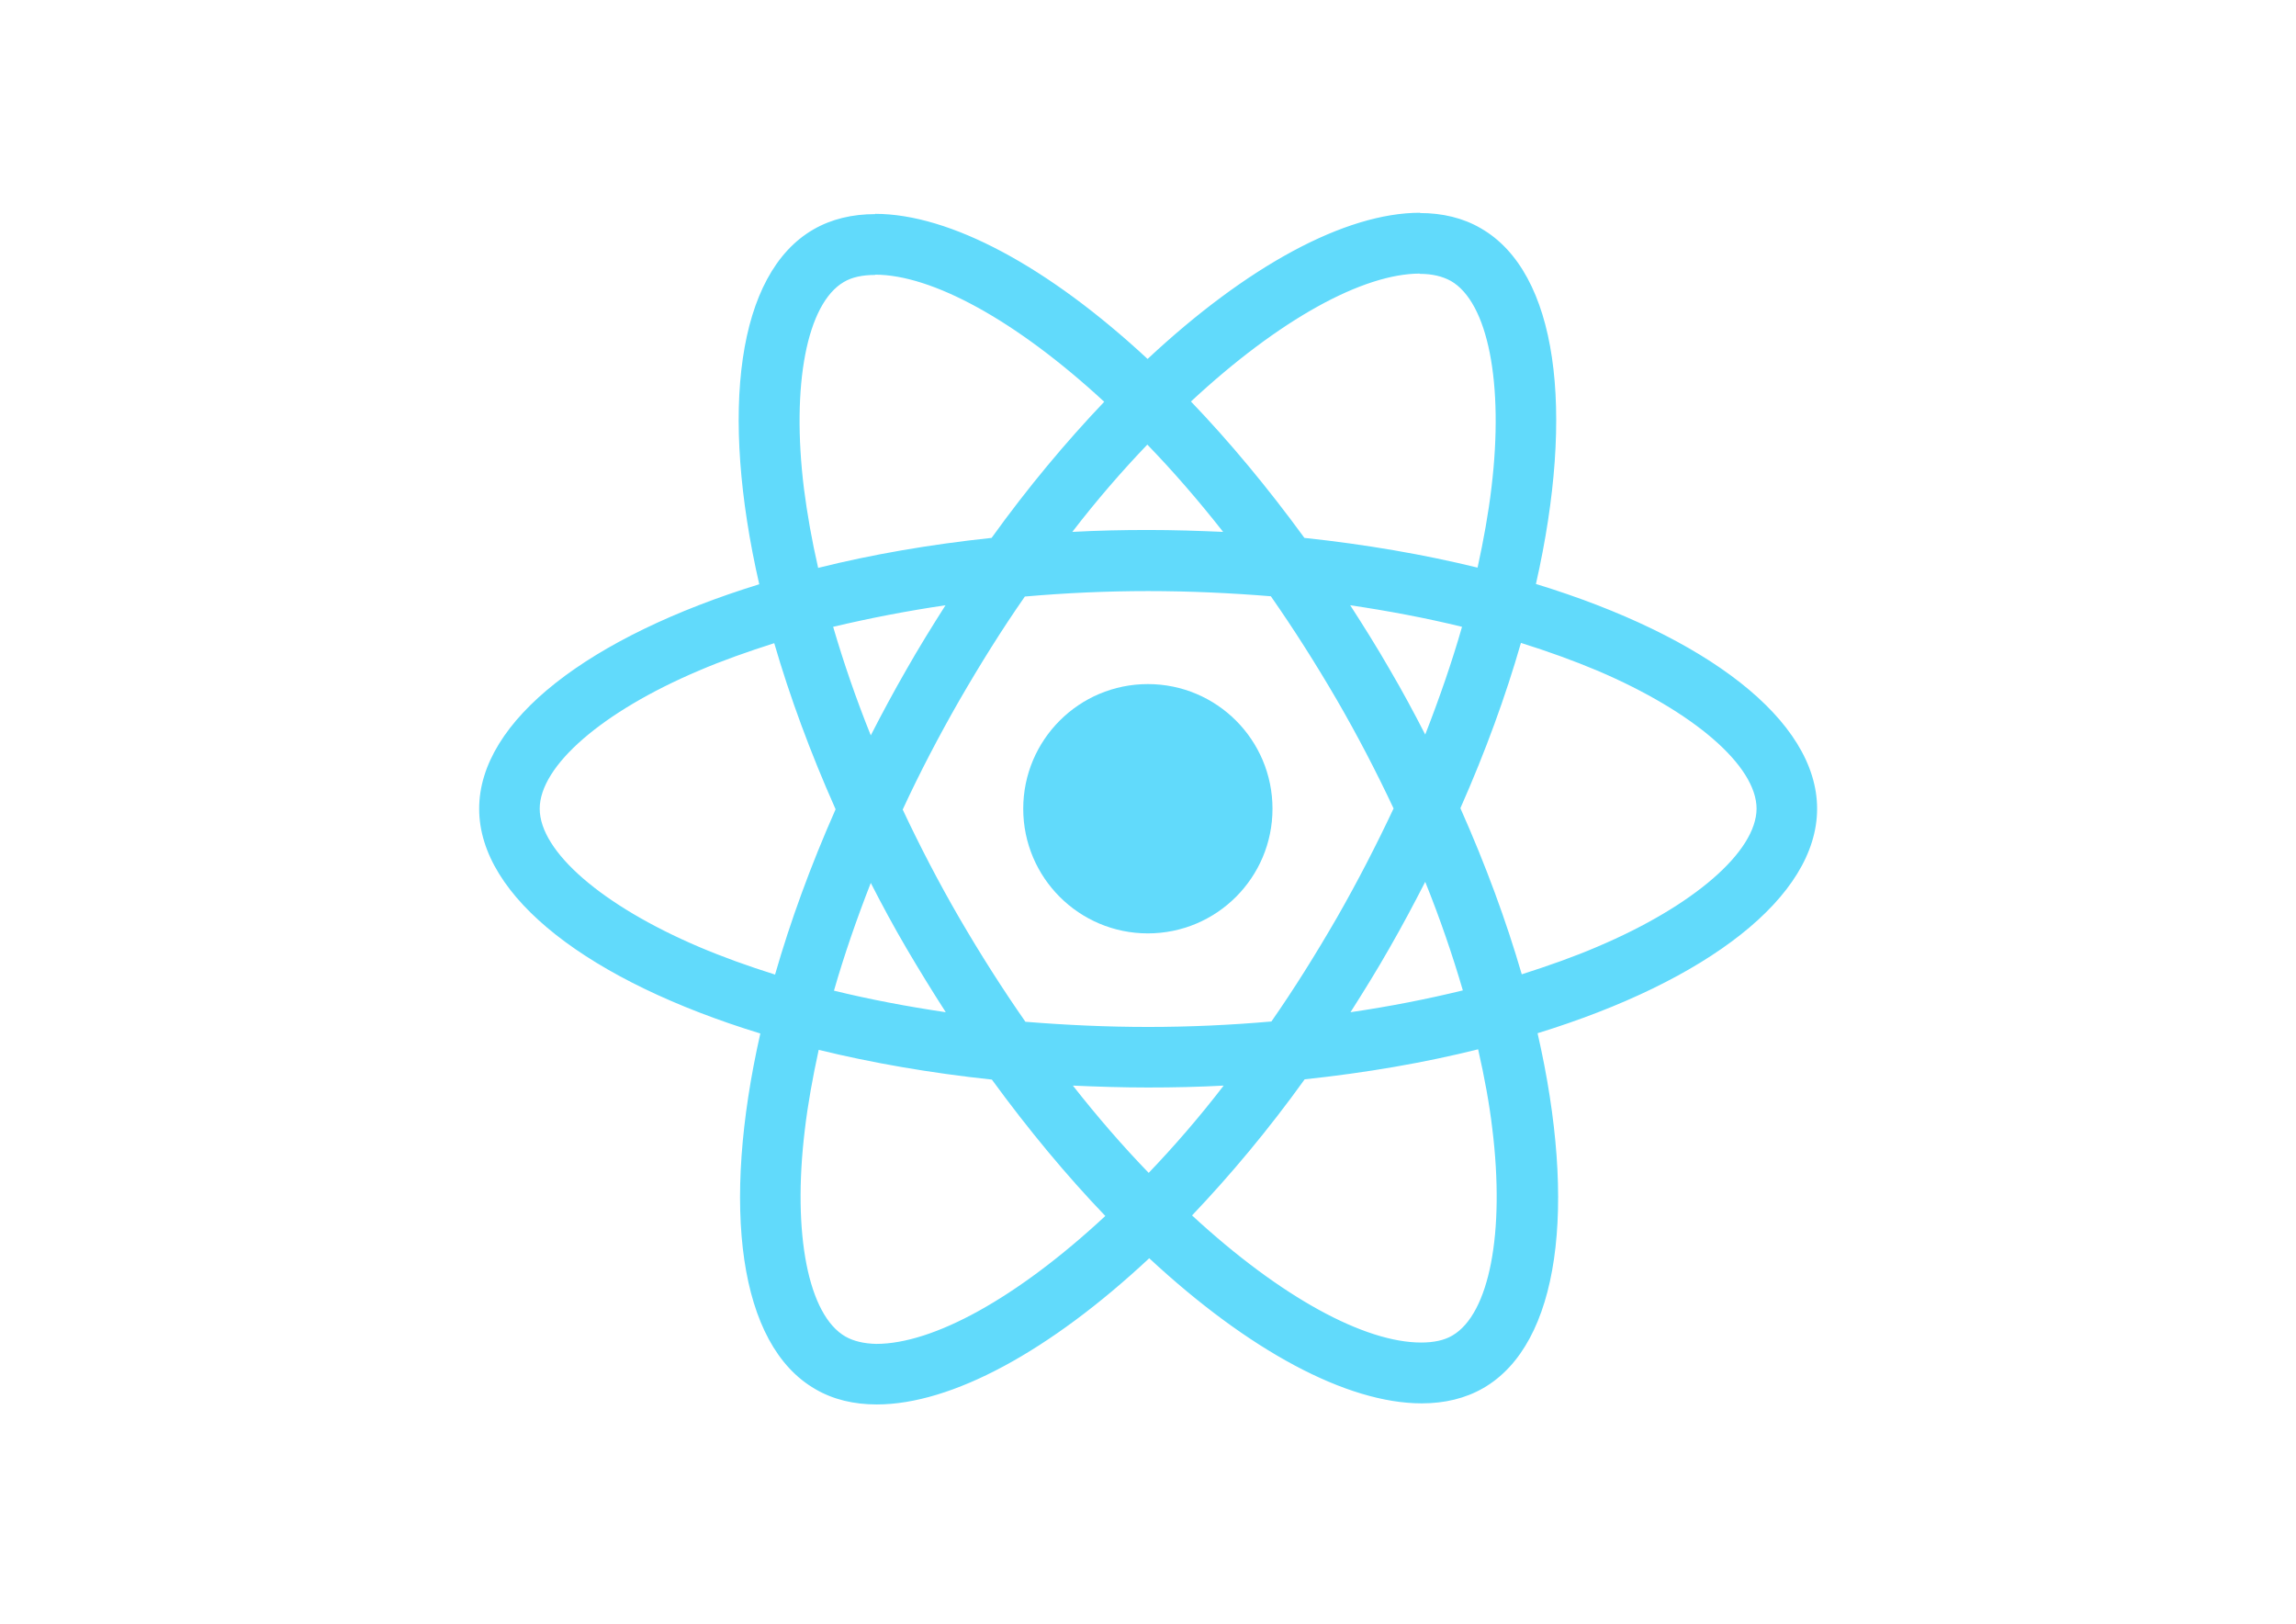
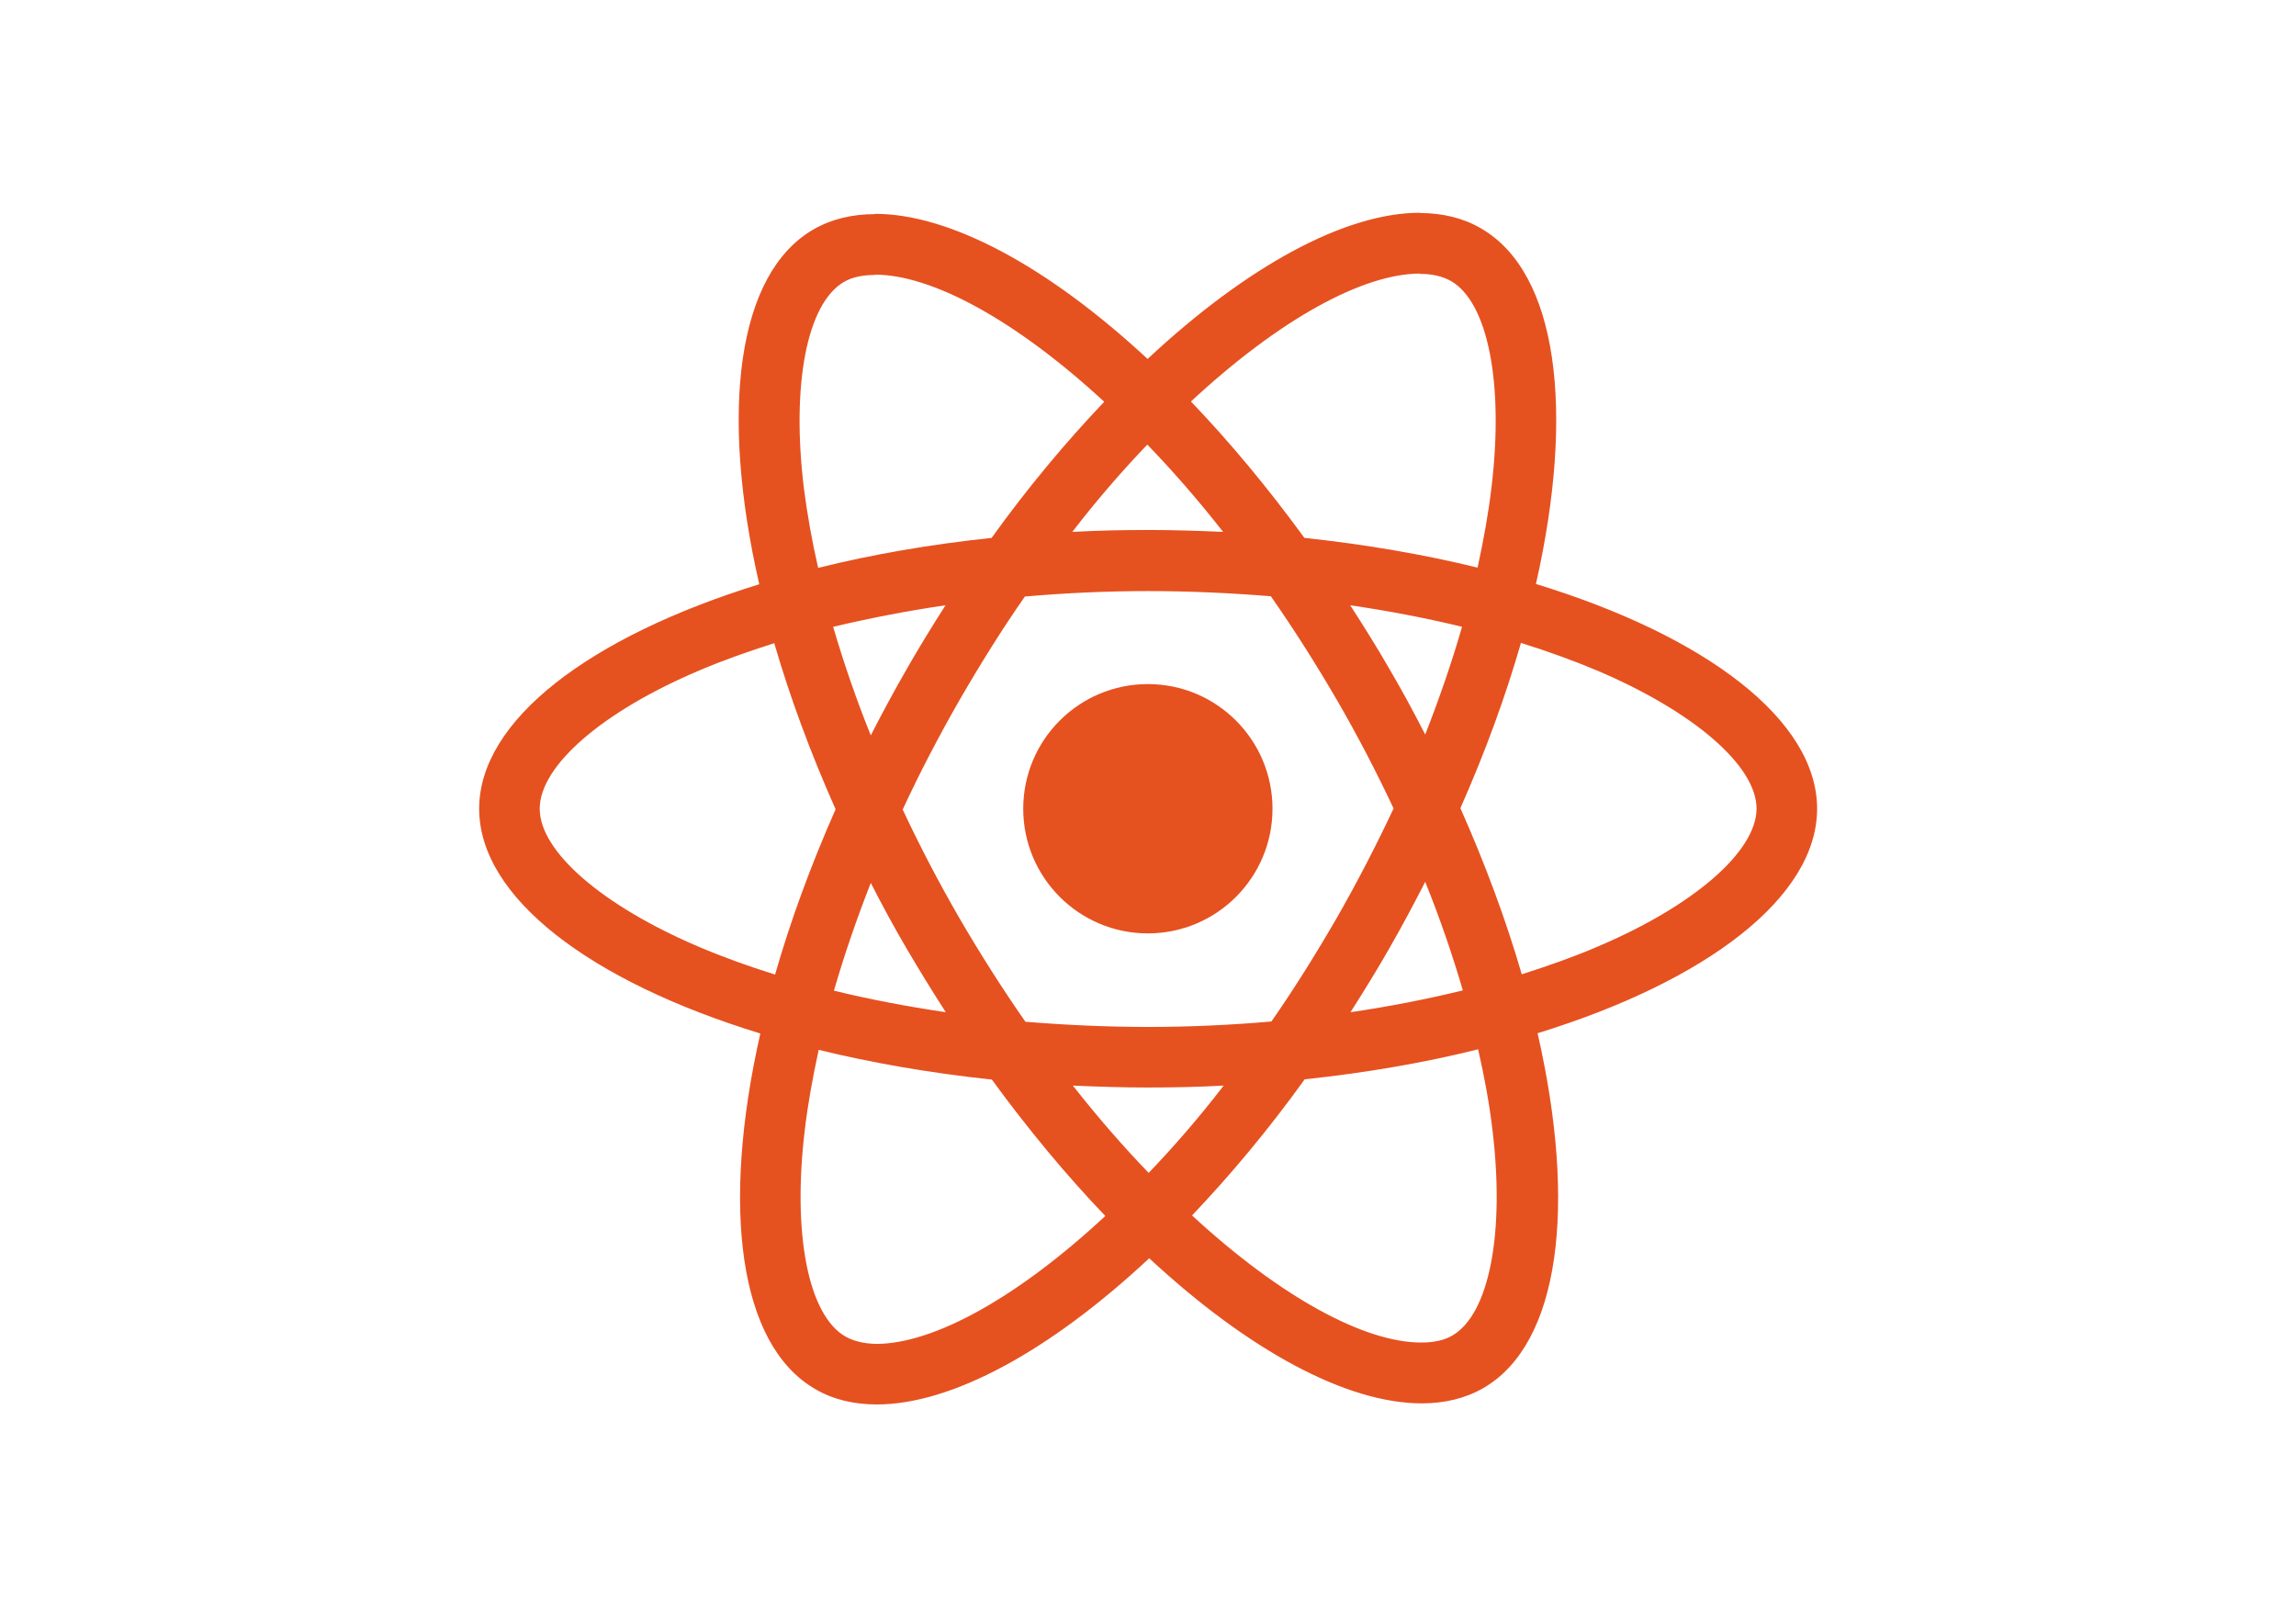
<svg xmlns="http://www.w3.org/2000/svg" viewBox="0 0 841.9 595.3">
-   <g fill="#61DAFB">
+   <g fill="#E65120">
    <path d="M666.3 296.5c0-32.5-40.7-63.3-103.1-82.4 14.4-63.6 8-114.2-20.2-130.4-6.5-3.8-14.1-5.6-22.4-5.6v22.3c4.6 0 8.3.9 11.4 2.6 13.6 7.8 19.5 37.5 14.9 75.7-1.1 9.4-2.9 19.3-5.1 29.4-19.6-4.8-41-8.5-63.5-10.9-13.5-18.5-27.5-35.3-41.6-50 32.6-30.3 63.2-46.9 84-46.9V78c-27.5 0-63.5 19.6-99.9 53.6-36.4-33.8-72.4-53.2-99.9-53.2v22.3c20.7 0 51.4 16.5 84 46.6-14 14.7-28 31.4-41.3 49.9-22.6 2.4-44 6.1-63.6 11-2.3-10-4-19.7-5.2-29-4.7-38.2 1.1-67.9 14.6-75.8 3-1.8 6.9-2.6 11.5-2.6V78.5c-8.4 0-16 1.8-22.6 5.6-28.1 16.2-34.4 66.7-19.9 130.1-62.2 19.2-102.7 49.9-102.7 82.3 0 32.5 40.7 63.3 103.1 82.4-14.4 63.6-8 114.2 20.2 130.4 6.5 3.8 14.1 5.6 22.5 5.6 27.5 0 63.5-19.6 99.9-53.6 36.4 33.8 72.4 53.2 99.9 53.2 8.4 0 16-1.8 22.6-5.6 28.1-16.2 34.4-66.7 19.9-130.1 62-19.1 102.5-49.9 102.5-82.3zm-130.2-66.7c-3.7 12.9-8.3 26.2-13.5 39.5-4.1-8-8.4-16-13.1-24-4.6-8-9.5-15.8-14.4-23.4 14.2 2.1 27.9 4.7 41 7.9zm-45.8 106.5c-7.8 13.5-15.8 26.3-24.1 38.2-14.9 1.3-30 2-45.2 2-15.1 0-30.2-.7-45-1.9-8.3-11.9-16.4-24.6-24.2-38-7.6-13.1-14.5-26.4-20.8-39.8 6.2-13.4 13.2-26.8 20.7-39.9 7.8-13.5 15.8-26.3 24.1-38.2 14.9-1.3 30-2 45.2-2 15.1 0 30.2.7 45 1.9 8.3 11.9 16.4 24.6 24.2 38 7.6 13.1 14.5 26.4 20.8 39.8-6.3 13.4-13.2 26.8-20.7 39.9zm32.3-13c5.4 13.4 10 26.8 13.8 39.8-13.1 3.2-26.9 5.9-41.2 8 4.9-7.7 9.8-15.6 14.4-23.7 4.6-8 8.9-16.1 13-24.1zM421.2 430c-9.3-9.6-18.6-20.3-27.8-32 9 .4 18.2.7 27.5.7 9.4 0 18.7-.2 27.8-.7-9 11.7-18.3 22.4-27.5 32zm-74.4-58.9c-14.2-2.1-27.9-4.7-41-7.9 3.7-12.9 8.3-26.2 13.5-39.5 4.1 8 8.4 16 13.1 24 4.7 8 9.5 15.8 14.4 23.4zM420.7 163c9.3 9.6 18.6 20.3 27.8 32-9-.4-18.2-.7-27.5-.7-9.4 0-18.7.2-27.8.7 9-11.7 18.3-22.4 27.5-32zm-74 58.9c-4.9 7.7-9.8 15.6-14.4 23.7-4.6 8-8.9 16-13 24-5.4-13.4-10-26.8-13.8-39.8 13.1-3.1 26.9-5.8 41.2-7.9zm-90.5 125.2c-35.4-15.1-58.3-34.9-58.3-50.6 0-15.7 22.9-35.6 58.3-50.6 8.6-3.7 18-7 27.7-10.1 5.7 19.6 13.2 40 22.5 60.9-9.2 20.8-16.6 41.1-22.2 60.6-9.9-3.1-19.3-6.5-28-10.2zM310 490c-13.6-7.8-19.5-37.5-14.9-75.7 1.1-9.4 2.9-19.3 5.1-29.4 19.6 4.8 41 8.5 63.5 10.9 13.5 18.5 27.5 35.3 41.6 50-32.6 30.3-63.2 46.9-84 46.9-4.5-.1-8.3-1-11.3-2.7zm237.2-76.2c4.7 38.2-1.1 67.9-14.6 75.8-3 1.8-6.9 2.6-11.5 2.6-20.7 0-51.4-16.5-84-46.6 14-14.7 28-31.4 41.3-49.9 22.6-2.4 44-6.1 63.6-11 2.3 10.1 4.1 19.8 5.2 29.1zm38.5-66.7c-8.6 3.7-18 7-27.7 10.1-5.7-19.6-13.2-40-22.5-60.9 9.2-20.8 16.6-41.1 22.2-60.6 9.9 3.1 19.3 6.5 28.1 10.2 35.4 15.1 58.3 34.9 58.3 50.6-.1 15.7-23 35.6-58.4 50.6zM320.8 78.4z" />
    <circle cx="420.9" cy="296.5" r="45.7" />
    <path d="M520.5 78.1z" />
  </g>
</svg>
